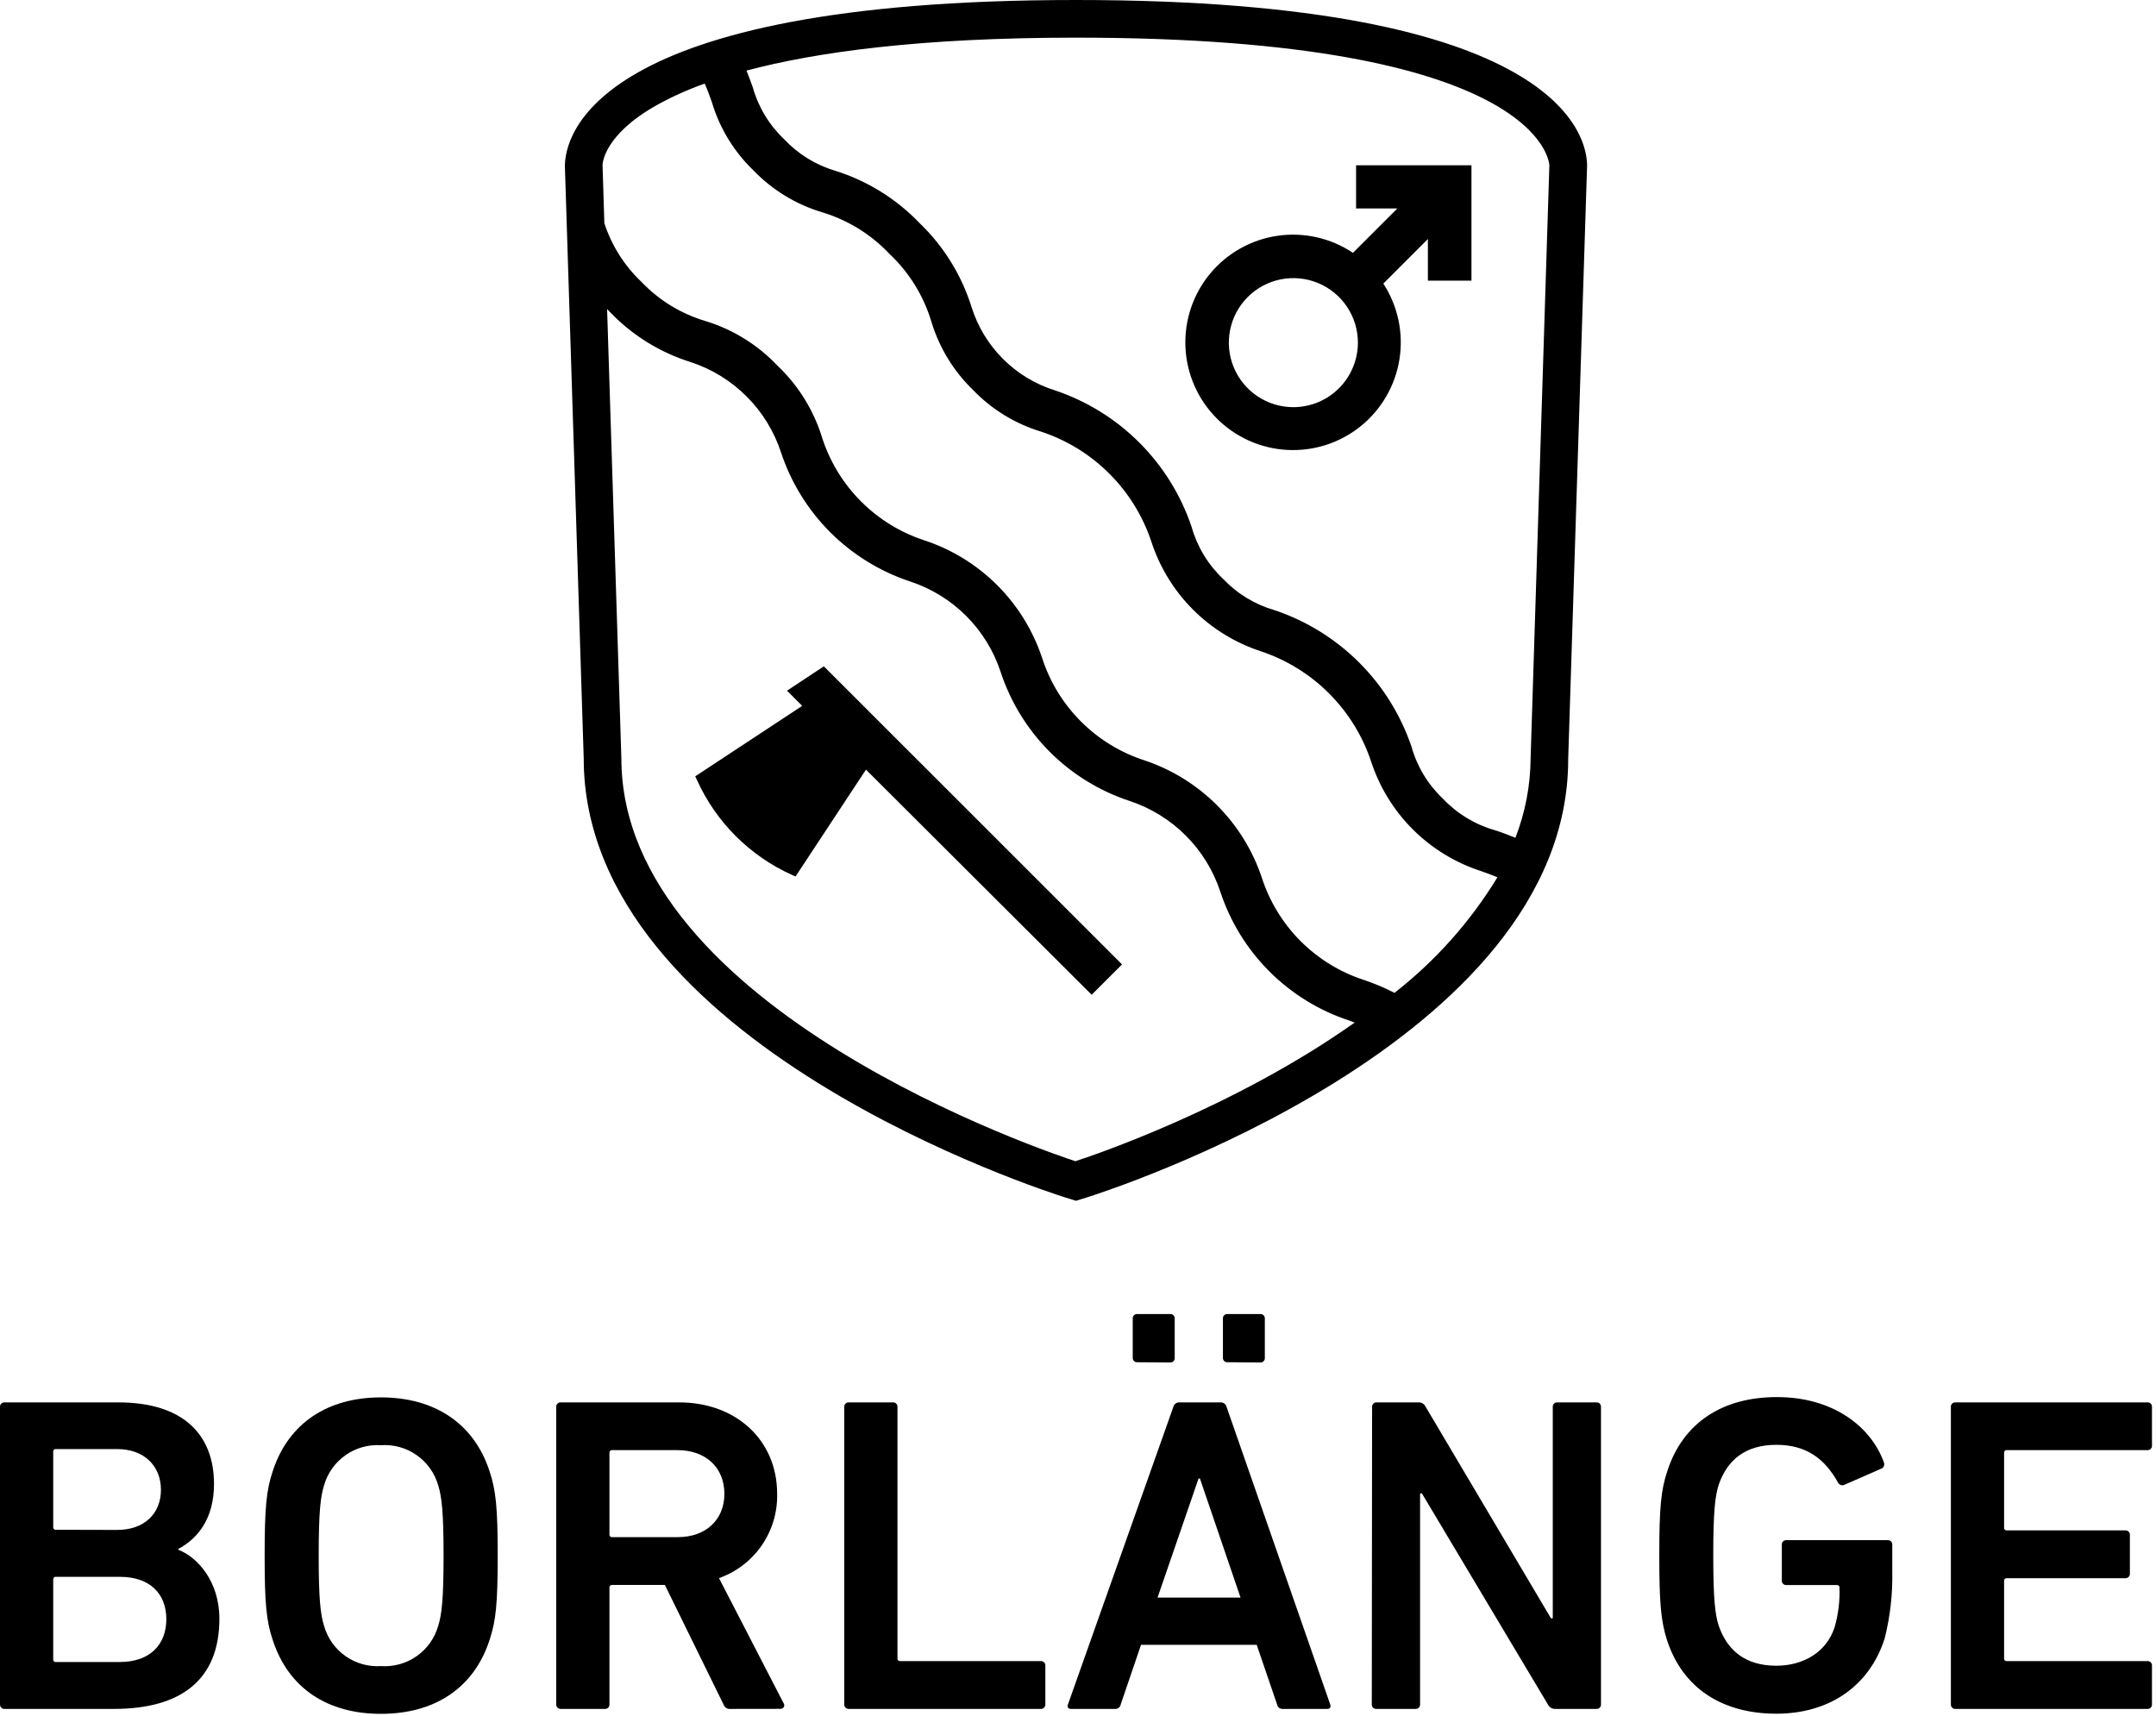
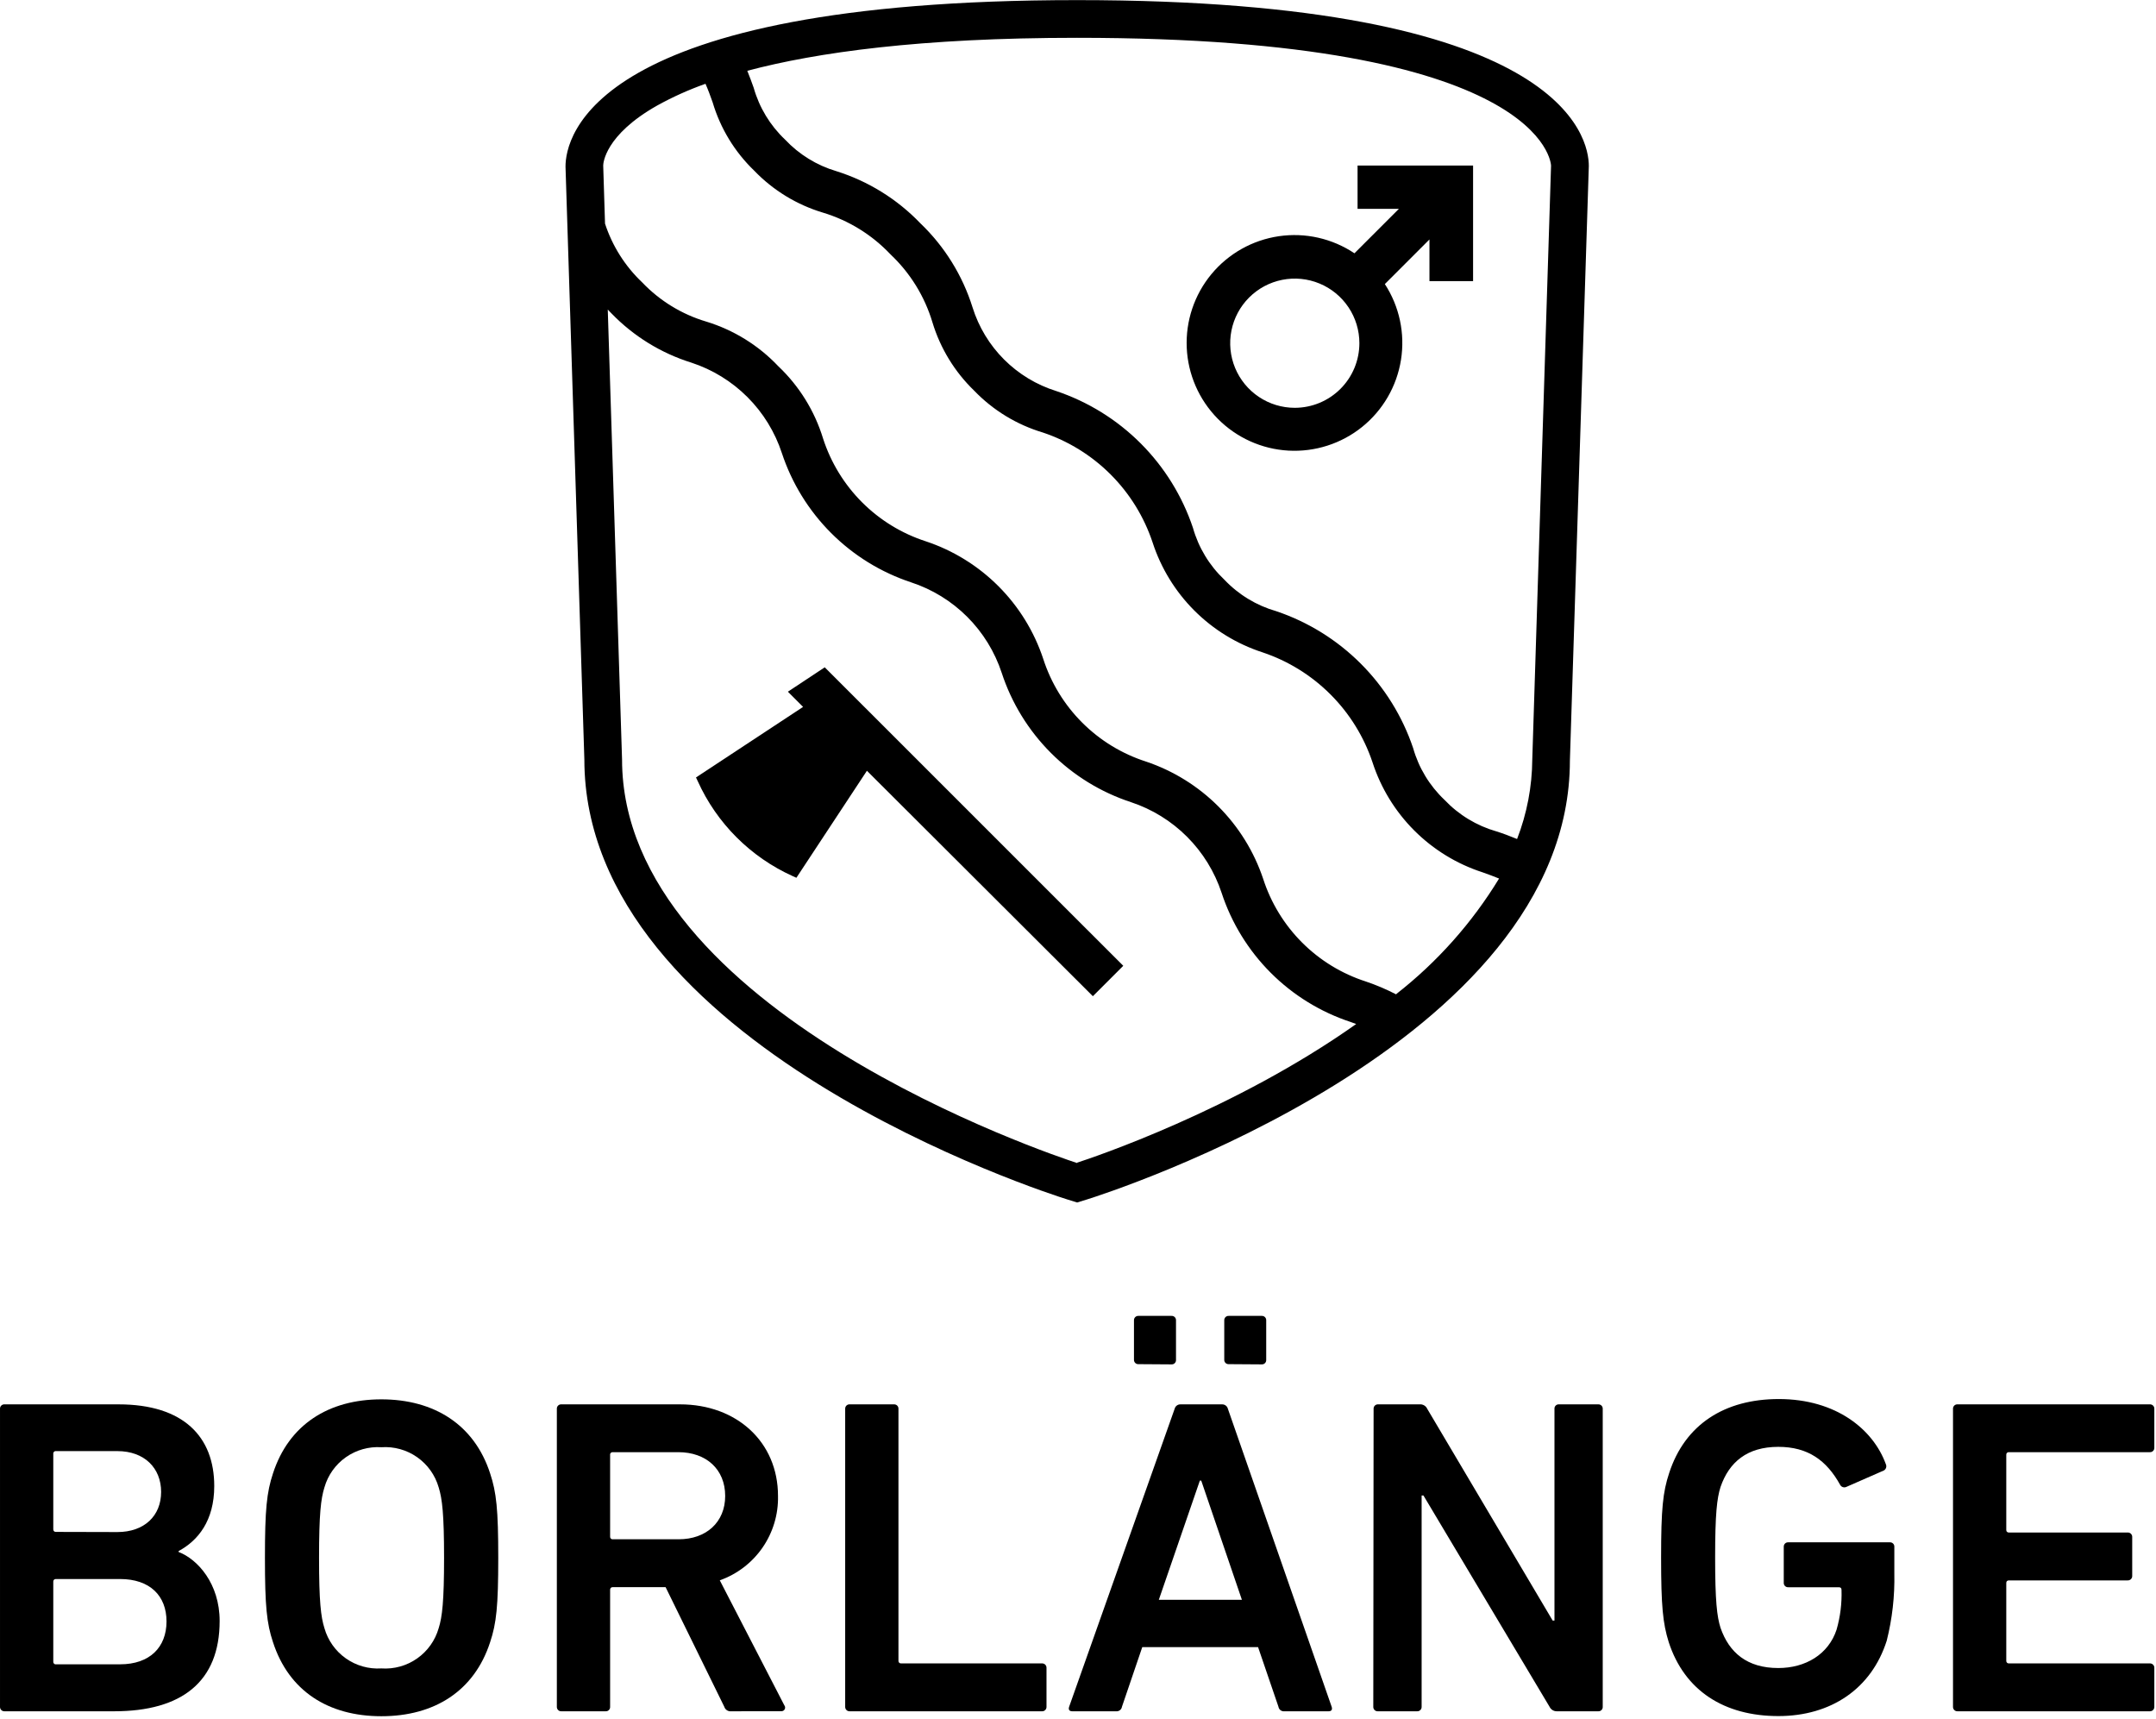
- <svg xmlns="http://www.w3.org/2000/svg" width="284" height="226" viewBox="0 0 284 226">
+ <svg xmlns="http://www.w3.org/2000/svg" width="852" height="679" viewBox="0 0 852 679" fill="none">
  <g id="logo" fill="currentColor">
-     <path d="M114.07 101.39L104.79 115.47L104.3 115.25C98.756 112.745 94.315 108.305 91.81 102.76L91.58 102.27L105.67 92.99L103.67 90.99L108.52 87.78L147.8 127.05L143.8 131.05L114.07 101.39Z" />
-     <path fill-rule="evenodd" clip-rule="evenodd" d="M188.089 31.49V36.97H193.829V21.77H178.63V27.46H184.069L178.219 33.31C175.297 31.355 171.754 30.554 168.275 31.063C164.796 31.572 161.63 33.354 159.39 36.064C157.151 38.774 155.997 42.219 156.153 45.732C156.308 49.244 157.762 52.574 160.233 55.075C162.703 57.577 166.014 59.072 169.525 59.271C173.035 59.47 176.494 58.359 179.232 56.153C181.969 53.948 183.791 50.804 184.343 47.332C184.895 43.86 184.138 40.306 182.219 37.36L188.089 31.49ZM177.437 40.418C178.371 41.816 178.87 43.459 178.87 45.14C178.867 47.394 177.97 49.554 176.377 51.148C174.784 52.741 172.623 53.637 170.37 53.64C168.688 53.64 167.045 53.142 165.647 52.208C164.249 51.273 163.16 49.946 162.517 48.393C161.873 46.84 161.705 45.131 162.033 43.482C162.361 41.833 163.17 40.318 164.359 39.13C165.548 37.941 167.062 37.131 168.711 36.803C170.36 36.475 172.069 36.644 173.622 37.287C175.175 37.93 176.503 39.02 177.437 40.418Z" />
-     <path fill-rule="evenodd" clip-rule="evenodd" d="M74.41 21.9C74.41 18.14 77.65 0 141.73 0C205.81 0 209.06 18.14 209.06 21.82L206.57 100.04C206.57 137.46 145.65 156.97 143.06 157.78L141.73 158.19L140.41 157.78C137.81 156.97 76.89 137.46 76.89 99.9L74.41 21.9ZM81.85 99.91C81.85 133 138.43 151.93 141.73 153V152.95C143.66 152.33 162.46 146.04 178.45 134.71L177.74 134.45C173.772 133.148 170.166 130.931 167.213 127.978C164.259 125.024 162.042 121.418 160.74 117.45C159.82 114.669 158.262 112.141 156.19 110.07C154.119 107.998 151.591 106.44 148.81 105.52C144.842 104.218 141.236 102.001 138.283 99.048C135.329 96.094 133.112 92.488 131.81 88.52C130.896 85.737 129.339 83.208 127.267 81.137C125.194 79.066 122.664 77.512 119.88 76.6C115.917 75.289 112.315 73.069 109.363 70.117C106.411 67.165 104.191 63.564 102.88 59.6C101.969 56.822 100.418 54.297 98.35 52.23C96.283 50.162 93.758 48.611 90.98 47.7C86.982 46.453 83.361 44.221 80.45 41.21C80.348 41.113 80.261 41.02 80.175 40.925C80.109 40.855 80.043 40.783 79.97 40.71L81.85 99.91ZM179.73 129.12C181.104 129.585 182.442 130.153 183.73 130.82L183.72 130.77C189.109 126.56 193.693 121.411 197.25 115.57C196.52 115.27 195.8 115.01 195.07 114.75C191.688 113.653 188.614 111.771 186.099 109.258C183.583 106.745 181.699 103.671 180.6 100.29C179.473 96.92 177.578 93.858 175.066 91.345C172.553 88.832 169.49 86.937 166.12 85.81C162.74 84.711 159.668 82.828 157.155 80.315C154.642 77.802 152.759 74.73 151.66 71.35C150.539 67.979 148.647 64.916 146.136 62.405C143.624 59.893 140.561 58.001 137.19 56.88C133.768 55.854 130.668 53.963 128.19 51.39C125.619 48.908 123.726 45.81 122.69 42.39C121.669 38.981 119.769 35.901 117.18 33.46C114.739 30.871 111.659 28.971 108.25 27.95C104.828 26.919 101.729 25.025 99.25 22.45C96.674 19.976 94.786 16.874 93.77 13.45C93.48 12.63 93.19 11.83 92.83 11.01C90.642 11.784 88.521 12.737 86.49 13.86C79.57 17.76 79.37 21.5 79.37 21.76L79.61 29.41C80.573 32.358 82.258 35.018 84.51 37.15C86.815 39.565 89.71 41.337 92.91 42.29C96.533 43.393 99.807 45.419 102.41 48.17C105.164 50.777 107.193 54.054 108.3 57.68C109.322 60.842 111.079 63.716 113.428 66.066C115.776 68.416 118.649 70.176 121.81 71.2C125.414 72.397 128.688 74.418 131.372 77.104C134.056 79.79 136.076 83.066 137.27 86.67C138.289 89.834 140.047 92.709 142.398 95.058C144.749 97.408 147.626 99.163 150.79 100.18C154.378 101.385 157.638 103.406 160.313 106.083C162.989 108.76 165.007 112.021 166.21 115.61C167.229 118.774 168.987 121.649 171.338 123.998C173.689 126.348 176.566 128.103 179.73 129.12ZM199.62 110.37C200.917 107.027 201.595 103.476 201.62 99.89L204.09 21.78C204.09 21.61 203.37 4.96 141.72 4.96C121.17 4.96 107.46 6.87 98.33 9.3C98.65 10.09 98.92 10.83 99.17 11.53C99.906 14.134 101.333 16.491 103.3 18.35C105.137 20.305 107.459 21.737 110.03 22.5C114.239 23.818 118.047 26.177 121.1 29.36C124.288 32.41 126.652 36.219 127.97 40.43C128.779 43.016 130.202 45.367 132.118 47.283C134.033 49.198 136.384 50.621 138.97 51.43C143.158 52.834 146.963 55.19 150.086 58.314C153.21 61.437 155.566 65.242 156.97 69.43C157.706 72.034 159.133 74.391 161.1 76.25C162.967 78.221 165.329 79.654 167.94 80.4C172.124 81.812 175.925 84.171 179.047 87.293C182.17 90.415 184.529 94.216 185.94 98.4C186.676 101.004 188.103 103.361 190.07 105.22C191.937 107.191 194.299 108.625 196.91 109.37C197.75 109.63 198.62 109.96 199.62 110.37Z" />
-     <path fill-rule="evenodd" clip-rule="evenodd" d="M154.84 184.908C154.7 185.016 154.601 185.168 154.56 185.34L140.68 224.53C140.56 224.89 140.68 225.13 141.1 225.13H146.86C147.041 225.147 147.221 225.095 147.364 224.983C147.508 224.872 147.603 224.709 147.63 224.53L150.3 216.69H165.54L168.22 224.53C168.247 224.709 168.342 224.872 168.485 224.983C168.629 225.095 168.809 225.147 168.99 225.13H174.81C175.22 225.13 175.34 224.89 175.22 224.53L161.57 185.34C161.528 185.166 161.428 185.013 161.286 184.905C161.143 184.798 160.968 184.743 160.79 184.75H155.33C155.153 184.745 154.98 184.801 154.84 184.908ZM158.06 194.78L163.41 210.46H152.48L157.88 194.78H158.06Z" />
-     <path d="M149.576 179.427C149.651 179.455 149.73 179.466 149.81 179.46L154.14 179.49C154.219 179.496 154.299 179.484 154.374 179.457C154.449 179.43 154.517 179.387 154.573 179.331C154.598 179.307 154.62 179.28 154.64 179.252C154.656 179.229 154.671 179.204 154.683 179.178C154.691 179.164 154.697 179.148 154.703 179.133C154.732 179.059 154.744 178.979 154.74 178.9V173.7C154.744 173.62 154.732 173.541 154.703 173.467C154.674 173.392 154.63 173.325 154.573 173.269C154.517 173.213 154.449 173.17 154.374 173.143C154.299 173.115 154.219 173.104 154.14 173.11H149.81C149.73 173.104 149.651 173.115 149.576 173.143C149.501 173.17 149.433 173.213 149.376 173.269C149.363 173.282 149.351 173.295 149.339 173.309L149.33 173.321C149.325 173.327 149.321 173.333 149.316 173.339C149.3 173.361 149.285 173.385 149.273 173.409C149.268 173.417 149.265 173.425 149.261 173.433C149.256 173.444 149.251 173.455 149.247 173.467C149.218 173.541 149.205 173.62 149.21 173.7V178.87C149.205 178.949 149.218 179.029 149.247 179.103C149.275 179.178 149.32 179.245 149.376 179.301C149.396 179.32 149.416 179.337 149.438 179.353C149.456 179.366 149.475 179.379 149.495 179.39C149.521 179.404 149.548 179.417 149.576 179.427Z" />
-     <path d="M161.456 179.427C161.531 179.455 161.61 179.466 161.69 179.46L166.02 179.49C166.098 179.494 166.177 179.482 166.251 179.454C166.324 179.426 166.391 179.382 166.447 179.327C166.502 179.271 166.546 179.204 166.574 179.131C166.602 179.057 166.614 178.979 166.61 178.9V173.7C166.614 173.621 166.602 173.543 166.574 173.469C166.565 173.446 166.554 173.423 166.542 173.401C166.517 173.354 166.485 173.311 166.447 173.273C166.391 173.217 166.324 173.174 166.251 173.146C166.22 173.134 166.189 173.126 166.158 173.119C166.113 173.111 166.066 173.107 166.02 173.11H161.69C161.658 173.108 161.627 173.108 161.595 173.111C161.574 173.113 161.553 173.116 161.532 173.121C161.506 173.126 161.481 173.134 161.456 173.143C161.381 173.17 161.313 173.213 161.256 173.269C161.2 173.325 161.155 173.392 161.127 173.467C161.098 173.541 161.085 173.62 161.09 173.7V178.87C161.089 178.877 161.089 178.885 161.089 178.893L161.089 178.907L161.089 178.922C161.091 178.961 161.096 179 161.106 179.037C161.108 179.047 161.111 179.057 161.114 179.067C161.118 179.079 161.122 179.091 161.127 179.103C161.155 179.178 161.2 179.245 161.256 179.301C161.278 179.322 161.302 179.342 161.327 179.36C161.345 179.372 161.364 179.384 161.384 179.395C161.407 179.407 161.431 179.418 161.456 179.427Z" />
-     <path fill-rule="evenodd" clip-rule="evenodd" d="M35.92 216.04C35.09 213.55 34.86 211.29 34.86 204.94C34.86 198.59 35.09 196.33 35.92 193.83C38 187.42 43.23 184.09 50.18 184.09C57.13 184.09 62.41 187.42 64.49 193.83C65.32 196.33 65.56 198.58 65.56 204.94C65.56 211.3 65.32 213.55 64.49 216.04C62.41 222.45 57.18 225.78 50.18 225.78C43.18 225.78 38 222.45 35.92 216.04ZM57.72 214.2C58.19 212.72 58.43 210.64 58.43 204.94C58.43 199.24 58.19 197.16 57.72 195.67C57.258 194.06 56.256 192.657 54.884 191.696C53.512 190.735 51.852 190.274 50.18 190.39C48.517 190.282 46.866 190.748 45.504 191.708C44.141 192.669 43.148 194.067 42.69 195.67C42.22 197.16 41.98 199.18 41.98 204.94C41.98 210.7 42.22 212.72 42.69 214.2C43.146 215.805 44.138 217.205 45.501 218.168C46.864 219.13 48.515 219.597 50.18 219.49C51.853 219.605 53.514 219.142 54.887 218.179C56.259 217.216 57.259 215.812 57.72 214.2Z" />
-     <path fill-rule="evenodd" clip-rule="evenodd" d="M-8.59143e-05 185.34C-0.004 185.269 0.005 185.199 0.028 185.131L0.032 185.12L0.037 185.107C0.065 185.032 0.11 184.965 0.166 184.909C0.223 184.853 0.291 184.81 0.366 184.783C0.441 184.755 0.52 184.744 0.6 184.75H15.6C24.15 184.75 28.19 189.02 28.19 195.5C28.19 200.07 26.05 202.68 23.5 204.05V204.17C25.99 205.12 28.9 208.32 28.9 213.25C28.9 221.25 23.9 225.13 15.01 225.13H0.6C0.52 225.134 0.44 225.122 0.365 225.093C0.291 225.065 0.223 225.021 0.166 224.964C0.109 224.907 0.065 224.839 0.037 224.765C0.008 224.69 -0.004 224.61 -8.59143e-05 224.53V185.34ZM15.44 201.55C19 201.55 21.2 199.41 21.2 196.27C21.2 193.13 19 190.9 15.44 190.9H7.37C7.362 190.899 7.355 190.898 7.347 190.898C7.339 190.897 7.332 190.897 7.324 190.897C7.305 190.897 7.286 190.899 7.267 190.903L7.26 190.904L7.252 190.906C7.243 190.908 7.234 190.911 7.225 190.914C7.178 190.93 7.136 190.956 7.101 190.991C7.066 191.026 7.04 191.068 7.024 191.115C7.008 191.161 7.003 191.211 7.01 191.26V201.18C7.005 201.228 7.011 201.277 7.027 201.322C7.044 201.367 7.071 201.409 7.105 201.442C7.14 201.476 7.182 201.501 7.227 201.516C7.249 201.524 7.271 201.528 7.294 201.531C7.319 201.534 7.345 201.533 7.37 201.53L15.44 201.55ZM7.37 218.95H15.8C19.72 218.95 21.91 216.69 21.91 213.31C21.91 209.93 19.72 207.73 15.8 207.73H7.37C7.322 207.724 7.273 207.728 7.227 207.744C7.222 207.745 7.217 207.747 7.212 207.749L7.198 207.755C7.164 207.77 7.132 207.792 7.105 207.818C7.071 207.852 7.044 207.893 7.027 207.938C7.011 207.983 7.005 208.032 7.01 208.08V218.59C7.007 218.613 7.006 218.637 7.008 218.66C7.01 218.686 7.016 218.711 7.024 218.735C7.04 218.782 7.066 218.824 7.101 218.859C7.136 218.894 7.178 218.92 7.225 218.936C7.239 218.941 7.253 218.945 7.268 218.947C7.282 218.95 7.296 218.952 7.31 218.952C7.32 218.953 7.33 218.953 7.34 218.953L7.353 218.952C7.359 218.951 7.364 218.951 7.37 218.95Z" />
-     <path fill-rule="evenodd" clip-rule="evenodd" d="M95.639 224.988C95.801 225.098 95.996 225.148 96.19 225.13L102.79 225.12C102.884 225.127 102.977 225.107 103.059 225.061C103.141 225.016 103.208 224.948 103.252 224.865C103.257 224.854 103.262 224.844 103.267 224.833C103.273 224.82 103.278 224.806 103.282 224.792C103.29 224.769 103.296 224.746 103.3 224.721C103.307 224.68 103.309 224.637 103.305 224.595C103.3 224.549 103.289 224.505 103.272 224.463C103.255 224.419 103.231 224.377 103.2 224.34L94.71 207.9C96.993 207.092 98.963 205.584 100.338 203.591C101.714 201.598 102.425 199.221 102.37 196.8C102.37 189.68 96.91 184.75 89.48 184.75H73.87C73.791 184.744 73.711 184.755 73.636 184.783C73.562 184.81 73.494 184.853 73.437 184.909L73.424 184.922L73.411 184.936C73.407 184.941 73.402 184.946 73.398 184.952C73.39 184.961 73.382 184.971 73.375 184.981C73.362 185 73.349 185.02 73.338 185.04C73.332 185.052 73.325 185.065 73.32 185.077C73.315 185.087 73.311 185.097 73.307 185.107C73.278 185.181 73.266 185.26 73.27 185.34V224.53C73.266 224.61 73.279 224.69 73.307 224.765C73.336 224.839 73.38 224.907 73.436 224.964C73.493 225.021 73.561 225.065 73.636 225.093C73.695 225.116 73.757 225.128 73.82 225.131C73.829 225.131 73.838 225.131 73.847 225.131L73.86 225.13L73.87 225.13H79.69C79.77 225.135 79.85 225.122 79.924 225.093C79.998 225.065 80.065 225.02 80.121 224.964C80.177 224.907 80.22 224.839 80.248 224.764C80.275 224.689 80.286 224.609 80.28 224.53V209.15C80.278 209.129 80.278 209.107 80.28 209.086C80.281 209.076 80.283 209.067 80.284 209.058L80.287 209.046L80.289 209.038L80.292 209.027C80.294 209.021 80.296 209.014 80.298 209.008C80.314 208.963 80.341 208.922 80.376 208.888C80.388 208.876 80.401 208.865 80.415 208.856C80.44 208.838 80.468 208.823 80.498 208.814C80.544 208.798 80.593 208.794 80.64 208.8H87.581L95.3 224.53C95.357 224.717 95.477 224.879 95.639 224.988ZM89.25 191.04C92.93 191.04 95.42 193.3 95.42 196.8C95.42 200.25 92.93 202.5 89.3 202.5H80.64C80.611 202.504 80.581 202.504 80.552 202.499C80.545 202.498 80.538 202.497 80.531 202.495C80.52 202.493 80.509 202.49 80.498 202.486C80.47 202.477 80.443 202.464 80.418 202.447C80.403 202.437 80.389 202.425 80.376 202.412C80.372 202.408 80.368 202.404 80.364 202.401C80.361 202.397 80.357 202.393 80.354 202.389L80.349 202.383L80.345 202.378C80.341 202.372 80.336 202.366 80.332 202.359C80.326 202.35 80.32 202.34 80.315 202.33C80.312 202.325 80.309 202.32 80.307 202.315C80.304 202.307 80.301 202.3 80.298 202.292C80.281 202.247 80.275 202.198 80.28 202.15V191.4C80.274 191.351 80.279 191.302 80.294 191.255C80.31 191.208 80.336 191.166 80.371 191.131C80.406 191.096 80.448 191.07 80.495 191.054C80.522 191.045 80.551 191.039 80.579 191.038C80.6 191.036 80.62 191.037 80.64 191.04H89.25Z" />
-     <path d="M111.21 185.34C111.205 185.26 111.218 185.181 111.247 185.107C111.275 185.032 111.32 184.965 111.376 184.909C111.433 184.853 111.501 184.81 111.576 184.783L111.587 184.779L111.597 184.776L111.61 184.772C111.635 184.764 111.661 184.758 111.687 184.755C111.701 184.752 111.715 184.751 111.73 184.75C111.756 184.748 111.783 184.748 111.81 184.75H117.63C117.709 184.746 117.787 184.758 117.861 184.786C117.934 184.814 118.001 184.858 118.057 184.913C118.112 184.969 118.156 185.036 118.184 185.109C118.199 185.149 118.21 185.19 118.215 185.233C118.22 185.268 118.222 185.304 118.22 185.34V218.48C118.215 218.528 118.221 218.577 118.237 218.622C118.243 218.637 118.249 218.651 118.257 218.665C118.272 218.693 118.292 218.719 118.315 218.742C118.35 218.776 118.392 218.801 118.437 218.816C118.483 218.832 118.532 218.836 118.58 218.83H137.1C137.18 218.826 137.26 218.838 137.335 218.867C137.364 218.878 137.393 218.892 137.42 218.908C137.461 218.932 137.5 218.962 137.534 218.996C137.59 219.053 137.634 219.121 137.663 219.195C137.692 219.27 137.704 219.35 137.7 219.43V224.53C137.703 224.581 137.698 224.633 137.688 224.683C137.681 224.71 137.673 224.738 137.663 224.765C137.634 224.839 137.59 224.907 137.534 224.964C137.477 225.021 137.409 225.065 137.335 225.093C137.296 225.108 137.256 225.119 137.215 225.125C137.177 225.13 137.138 225.132 137.1 225.13H111.81C111.73 225.134 111.65 225.122 111.575 225.093C111.5 225.065 111.433 225.021 111.376 224.964C111.319 224.907 111.275 224.839 111.247 224.765C111.242 224.752 111.238 224.74 111.234 224.727C111.231 224.719 111.229 224.711 111.227 224.703C111.225 224.696 111.224 224.689 111.222 224.682L111.22 224.672C111.211 224.625 111.207 224.578 111.21 224.53V185.34Z" />
-     <path d="M180.74 185.34C180.736 185.26 180.748 185.181 180.777 185.106C180.806 185.032 180.85 184.965 180.907 184.909C180.963 184.853 181.031 184.81 181.106 184.783C181.114 184.78 181.122 184.777 181.13 184.774C181.138 184.772 181.146 184.77 181.155 184.767C181.171 184.763 181.187 184.759 181.204 184.757C181.248 184.749 181.294 184.746 181.34 184.75H186.8C187.007 184.732 187.215 184.779 187.394 184.885C187.574 184.991 187.716 185.15 187.8 185.34L204.3 213.19H204.54V185.34C204.539 185.325 204.538 185.309 204.539 185.294L204.539 185.277C204.539 185.262 204.541 185.247 204.542 185.232C204.548 185.189 204.558 185.147 204.573 185.107C204.6 185.033 204.644 184.965 204.7 184.909C204.71 184.899 204.72 184.889 204.731 184.88C204.737 184.876 204.742 184.871 204.747 184.867C204.792 184.831 204.843 184.803 204.897 184.783C204.947 184.764 204.999 184.753 205.052 184.749C205.06 184.749 205.067 184.749 205.074 184.748C205.081 184.748 205.087 184.748 205.094 184.748C205.106 184.748 205.118 184.749 205.13 184.75H210.3C210.379 184.745 210.457 184.758 210.531 184.786C210.604 184.814 210.671 184.857 210.727 184.913C210.783 184.969 210.826 185.035 210.854 185.109C210.865 185.138 210.874 185.168 210.88 185.198C210.889 185.244 210.893 185.292 210.89 185.34V224.53C210.896 224.609 210.885 224.689 210.857 224.764C210.83 224.839 210.787 224.907 210.731 224.963C210.675 225.02 210.608 225.064 210.533 225.093C210.459 225.122 210.38 225.134 210.3 225.13H204.89C204.683 225.14 204.477 225.088 204.299 224.981C204.121 224.875 203.979 224.717 203.89 224.53L187.3 196.74H187.06V224.53C187.062 224.563 187.061 224.596 187.057 224.629C187.051 224.675 187.04 224.721 187.023 224.764C186.995 224.839 186.951 224.907 186.894 224.964C186.837 225.02 186.769 225.064 186.695 225.093C186.671 225.102 186.647 225.109 186.622 225.115C186.612 225.118 186.603 225.12 186.593 225.121C186.583 225.123 186.574 225.125 186.564 225.126C186.53 225.13 186.495 225.132 186.46 225.13H181.3C181.275 225.131 181.25 225.131 181.225 225.129C181.215 225.128 181.206 225.127 181.197 225.126C181.152 225.12 181.108 225.109 181.065 225.093C181.024 225.077 180.985 225.057 180.948 225.032C180.919 225.012 180.891 224.989 180.866 224.964C180.81 224.907 180.766 224.839 180.737 224.764C180.719 224.717 180.707 224.667 180.702 224.617C180.701 224.604 180.7 224.591 180.7 224.578C180.699 224.562 180.699 224.546 180.7 224.53L180.74 185.34Z" />
-     <path d="M219.63 193.79C218.8 196.29 218.57 198.54 218.57 204.9C218.57 211.29 218.8 213.55 219.57 216.02C221.65 222.43 226.88 225.76 234 225.76C240.95 225.76 246.26 222.14 248.26 215.84C248.987 212.951 249.323 209.978 249.26 207V203.49C249.265 203.41 249.252 203.331 249.224 203.256C249.205 203.209 249.181 203.165 249.151 203.124C249.133 203.101 249.114 203.079 249.094 203.059C249.037 203.003 248.969 202.96 248.894 202.933C248.839 202.912 248.782 202.901 248.723 202.899C248.702 202.898 248.681 202.898 248.66 202.9H235.3C235.224 202.896 235.148 202.907 235.077 202.933C235.005 202.96 234.94 203 234.885 203.053C234.83 203.105 234.786 203.168 234.756 203.238C234.726 203.308 234.71 203.384 234.71 203.46V208.21C234.707 208.26 234.71 208.31 234.719 208.359C234.725 208.388 234.733 208.416 234.743 208.444C234.771 208.518 234.814 208.587 234.87 208.643C234.925 208.7 234.993 208.744 235.067 208.773C235.076 208.777 235.085 208.78 235.094 208.783L235.102 208.785C235.119 208.79 235.135 208.795 235.152 208.798C235.201 208.809 235.251 208.813 235.3 208.81H241.95C242.19 208.81 242.31 208.92 242.31 209.16C242.368 210.926 242.149 212.691 241.66 214.39C240.59 217.65 237.56 219.44 233.99 219.44C229.9 219.44 227.52 217.42 226.39 214.15C225.92 212.67 225.68 210.65 225.68 204.89C225.68 199.13 225.92 197.11 226.39 195.62C227.52 192.34 229.9 190.34 233.99 190.34C237.91 190.34 240.35 192.13 242.13 195.34C242.203 195.472 242.32 195.575 242.461 195.628C242.603 195.681 242.759 195.682 242.9 195.63L247.9 193.44C248.035 193.355 248.134 193.223 248.178 193.07C248.222 192.917 248.209 192.754 248.14 192.61C246.48 188.05 241.61 184.05 234.06 184.05C226.94 184.05 221.71 187.38 219.63 193.79Z" />
-     <path d="M256.98 185.34C256.976 185.26 256.988 185.181 257.017 185.107C257.046 185.032 257.09 184.965 257.147 184.909C257.171 184.885 257.198 184.864 257.226 184.844C257.263 184.819 257.304 184.798 257.346 184.783C257.356 184.779 257.366 184.776 257.377 184.773L257.392 184.768C257.404 184.765 257.415 184.762 257.427 184.76L257.444 184.757C257.465 184.753 257.487 184.751 257.509 184.749C257.533 184.748 257.557 184.748 257.58 184.75H282.87C282.95 184.744 283.03 184.755 283.104 184.783C283.179 184.81 283.247 184.853 283.304 184.909C283.361 184.965 283.405 185.032 283.434 185.107C283.462 185.181 283.475 185.26 283.47 185.34V190.45C283.475 190.53 283.462 190.609 283.434 190.683C283.405 190.758 283.361 190.825 283.304 190.881C283.247 190.937 283.179 190.98 283.104 191.007C283.065 191.022 283.025 191.031 282.984 191.037C282.946 191.042 282.908 191.043 282.87 191.04H264.35C264.34 191.039 264.329 191.038 264.318 191.037C264.3 191.037 264.283 191.038 264.265 191.04C264.245 191.043 264.225 191.047 264.205 191.054C264.159 191.07 264.116 191.096 264.081 191.131C264.072 191.14 264.063 191.15 264.055 191.161L264.049 191.168L264.042 191.178C264.026 191.202 264.014 191.228 264.004 191.255C263.989 191.302 263.984 191.351 263.99 191.4V201.26C263.985 201.308 263.991 201.357 264.008 201.402C264.024 201.447 264.051 201.489 264.086 201.522C264.12 201.556 264.162 201.581 264.208 201.596C264.239 201.607 264.271 201.612 264.303 201.613C264.308 201.613 264.314 201.613 264.319 201.613C264.33 201.612 264.34 201.611 264.35 201.61H279.96C280.04 201.606 280.12 201.618 280.195 201.647C280.27 201.675 280.338 201.72 280.394 201.776C280.451 201.833 280.495 201.901 280.524 201.975C280.536 202.007 280.545 202.04 280.551 202.074C280.556 202.098 280.559 202.122 280.56 202.146C280.562 202.167 280.562 202.189 280.56 202.21V207.31C280.562 207.341 280.561 207.372 280.558 207.402C280.553 207.451 280.541 207.499 280.524 207.545C280.495 207.619 280.451 207.687 280.394 207.744C280.338 207.801 280.27 207.845 280.195 207.873C280.12 207.902 280.04 207.914 279.96 207.91H264.35C264.11 207.91 263.99 208.02 263.99 208.26V218.48C263.985 218.528 263.991 218.577 264.008 218.622C264.024 218.667 264.051 218.708 264.086 218.742C264.12 218.776 264.162 218.801 264.208 218.816C264.254 218.832 264.302 218.836 264.35 218.83H282.87L282.888 218.829L282.896 218.829C282.905 218.829 282.914 218.829 282.923 218.83C282.937 218.83 282.951 218.831 282.965 218.833C283.013 218.838 283.06 218.85 283.105 218.867C283.18 218.896 283.248 218.94 283.304 218.996C283.361 219.053 283.405 219.121 283.434 219.195C283.446 219.228 283.456 219.262 283.462 219.296C283.47 219.34 283.473 219.385 283.47 219.43V224.53C283.475 224.61 283.462 224.69 283.434 224.765C283.405 224.839 283.361 224.907 283.304 224.964C283.248 225.021 283.18 225.065 283.105 225.093C283.03 225.122 282.95 225.134 282.87 225.13H257.58C257.5 225.134 257.421 225.122 257.346 225.093C257.326 225.086 257.307 225.077 257.289 225.068C257.27 225.058 257.252 225.048 257.235 225.036C257.227 225.031 257.218 225.025 257.21 225.019C257.188 225.002 257.166 224.984 257.146 224.964C257.09 224.907 257.046 224.839 257.017 224.765C257.004 224.731 256.995 224.696 256.988 224.661C256.981 224.618 256.978 224.574 256.98 224.53V185.34Z" />
+     <path d="M0.003 556.665C-0.011 556.426 0.027 556.187 0.113 555.964C0.199 555.741 0.332 555.539 0.503 555.371C0.673 555.204 0.878 555.074 1.102 554.992C1.327 554.909 1.566 554.876 1.805 554.893H46.853C72.531 554.893 84.665 567.717 84.665 587.178C84.665 600.903 78.238 608.742 70.579 612.856V613.216C78.057 616.07 86.797 625.68 86.797 640.486C86.797 664.512 71.781 676.165 45.082 676.165H1.805C1.565 676.178 1.324 676.14 1.1 676.054C0.875 675.968 0.672 675.836 0.502 675.666C0.332 675.496 0.199 675.292 0.113 675.068C0.027 674.843 -0.01 674.603 0.003 674.363V556.665ZM46.373 605.348C57.065 605.348 63.672 598.921 63.672 589.491C63.672 580.06 57.065 573.363 46.373 573.363H22.137C21.99 573.343 21.841 573.358 21.701 573.405C21.56 573.452 21.433 573.531 21.328 573.636C21.224 573.741 21.145 573.868 21.097 574.008C21.05 574.148 21.036 574.298 21.055 574.444V604.237C21.041 604.381 21.059 604.527 21.108 604.663C21.158 604.8 21.238 604.923 21.342 605.024C21.446 605.125 21.571 605.201 21.709 605.247C21.847 605.293 21.993 605.307 22.137 605.288L46.373 605.348ZM22.137 657.605H47.454C59.227 657.605 65.804 650.817 65.804 640.666C65.804 630.515 59.227 623.908 47.454 623.908H22.137C21.993 623.889 21.847 623.903 21.709 623.949C21.571 623.994 21.446 624.071 21.342 624.172C21.238 624.273 21.158 624.396 21.108 624.533C21.059 624.669 21.041 624.815 21.055 624.959V656.524C21.036 656.67 21.05 656.819 21.097 656.96C21.145 657.1 21.224 657.227 21.328 657.332C21.433 657.437 21.56 657.516 21.701 657.563C21.841 657.61 21.99 657.625 22.137 657.605Z" />
+     <path d="M107.881 648.866C105.388 641.388 104.698 634.601 104.698 615.53C104.698 596.459 105.388 589.672 107.881 582.164C114.128 562.913 129.835 552.912 150.708 552.912C171.58 552.912 187.438 562.913 193.684 582.164C196.177 589.672 196.898 596.429 196.898 615.53C196.898 634.631 196.177 641.388 193.684 648.866C187.438 668.117 171.73 678.118 150.708 678.118C129.685 678.118 114.128 668.117 107.881 648.866ZM173.352 643.34C174.764 638.895 175.485 632.648 175.485 615.53C175.485 598.411 174.764 592.165 173.352 587.69C171.962 582.854 168.955 578.642 164.834 575.756C160.713 572.87 155.727 571.485 150.708 571.832C145.711 571.51 140.755 572.907 136.662 575.792C132.57 578.677 129.588 582.875 128.213 587.69C126.802 592.165 126.081 598.231 126.081 615.53C126.081 632.829 126.802 638.895 128.213 643.34C129.583 648.16 132.562 652.366 136.655 655.256C140.748 658.147 145.707 659.548 150.708 659.227C155.731 659.573 160.72 658.183 164.842 655.292C168.964 652.4 171.968 648.181 173.352 643.34Z" />
+     <path d="M288.888 676.165C288.303 676.218 287.718 676.067 287.231 675.739C286.744 675.411 286.385 674.925 286.215 674.363L263.03 627.122H242.187C242.043 627.103 241.897 627.117 241.759 627.162C241.622 627.208 241.496 627.284 241.392 627.385C241.288 627.486 241.208 627.61 241.159 627.746C241.109 627.883 241.091 628.028 241.106 628.173V674.363C241.123 674.601 241.09 674.841 241.007 675.065C240.925 675.29 240.796 675.494 240.628 675.665C240.46 675.835 240.258 675.968 240.035 676.054C239.812 676.141 239.573 676.178 239.334 676.165H221.855C221.615 676.178 221.375 676.14 221.15 676.054C220.926 675.968 220.722 675.836 220.552 675.666C220.382 675.496 220.25 675.292 220.164 675.068C220.078 674.843 220.04 674.603 220.053 674.363V556.665C220.04 556.426 220.077 556.187 220.164 555.964C220.25 555.741 220.383 555.539 220.553 555.371C220.724 555.204 220.928 555.074 221.153 554.992C221.377 554.909 221.617 554.876 221.855 554.893H268.736C291.05 554.893 307.448 569.699 307.448 591.082C307.612 598.354 305.476 605.491 301.345 611.477C297.214 617.463 291.299 621.992 284.443 624.419L309.941 673.792C310.117 674.011 310.226 674.277 310.253 674.557C310.281 674.837 310.226 675.119 310.095 675.368C309.964 675.617 309.763 675.822 309.517 675.959C309.271 676.095 308.99 676.156 308.709 676.135L288.888 676.165ZM286.575 591.082C286.575 580.571 279.097 573.784 268.045 573.784H242.187C242.041 573.764 241.891 573.778 241.751 573.825C241.611 573.873 241.483 573.952 241.379 574.056C241.274 574.161 241.195 574.288 241.148 574.429C241.1 574.569 241.086 574.718 241.106 574.865V607.15C241.091 607.294 241.109 607.44 241.159 607.576C241.208 607.713 241.288 607.836 241.392 607.937C241.496 608.038 241.622 608.115 241.759 608.16C241.897 608.206 242.043 608.22 242.187 608.201H268.195C279.097 608.201 286.575 601.444 286.575 591.082Z" />
+     <path d="M333.995 556.665C333.982 556.426 334.019 556.187 334.106 555.964C334.192 555.741 334.325 555.539 334.495 555.371C334.666 555.204 334.87 555.074 335.095 554.992C335.319 554.909 335.559 554.876 335.797 554.893H353.276C353.512 554.88 353.748 554.917 353.969 555.001C354.19 555.086 354.391 555.216 354.558 555.383C354.725 555.55 354.855 555.751 354.94 555.972C355.024 556.193 355.061 556.429 355.048 556.665V656.193C355.033 656.337 355.051 656.483 355.101 656.62C355.15 656.756 355.23 656.879 355.334 656.98C355.438 657.082 355.564 657.158 355.701 657.204C355.839 657.249 355.985 657.263 356.129 657.244H411.75C411.99 657.231 412.23 657.269 412.454 657.355C412.679 657.441 412.883 657.573 413.053 657.743C413.223 657.913 413.355 658.117 413.441 658.342C413.527 658.566 413.565 658.806 413.552 659.046V674.363C413.565 674.603 413.527 674.843 413.441 675.068C413.355 675.292 413.223 675.496 413.053 675.666C412.883 675.836 412.679 675.968 412.454 676.054C412.23 676.14 411.99 676.178 411.75 676.165H335.797C335.557 676.178 335.317 676.14 335.092 676.054C334.868 675.968 334.664 675.836 334.494 675.666C334.324 675.496 334.192 675.292 334.106 675.068C334.02 674.843 333.982 674.603 333.995 674.363V556.665Z" />
+     <path d="M464.186 556.666C464.31 556.15 464.608 555.693 465.029 555.37C465.45 555.048 465.969 554.88 466.499 554.894H482.897C483.432 554.873 483.958 555.037 484.386 555.36C484.813 555.684 485.115 556.145 485.239 556.666L526.234 674.364C526.594 675.445 526.234 676.166 525.003 676.166H507.524C506.981 676.218 506.439 676.06 506.009 675.725C505.578 675.39 505.293 674.903 505.211 674.364L497.162 650.818H451.393L443.374 674.364C443.292 674.903 443.007 675.39 442.576 675.725C442.146 676.06 441.604 676.218 441.061 676.166H423.763C422.501 676.166 422.141 675.445 422.501 674.364L464.186 556.666ZM449.921 539.007C449.682 539.024 449.443 538.991 449.218 538.908C448.994 538.826 448.79 538.696 448.619 538.529C448.448 538.361 448.316 538.159 448.229 537.936C448.143 537.713 448.106 537.474 448.119 537.235V521.708C448.106 521.469 448.143 521.23 448.229 521.007C448.316 520.784 448.448 520.582 448.619 520.414C448.79 520.247 448.994 520.117 449.218 520.035C449.443 519.952 449.682 519.919 449.921 519.936H462.925C463.164 519.919 463.403 519.952 463.628 520.035C463.852 520.117 464.057 520.247 464.227 520.414C464.398 520.582 464.53 520.784 464.617 521.007C464.703 521.23 464.741 521.469 464.727 521.708V537.325C464.741 537.564 464.703 537.803 464.617 538.026C464.53 538.249 464.398 538.451 464.227 538.619C464.057 538.787 463.852 538.916 463.628 538.998C463.403 539.081 463.164 539.114 462.925 539.097L449.921 539.007ZM490.765 632.108L474.698 585.017H474.157L457.94 632.108H490.765ZM485.6 539.007C485.361 539.024 485.122 538.991 484.897 538.908C484.673 538.826 484.468 538.696 484.298 538.529C484.127 538.361 483.994 538.159 483.908 537.936C483.822 537.713 483.784 537.474 483.798 537.235V521.708C483.784 521.469 483.822 521.23 483.908 521.007C483.994 520.784 484.127 520.582 484.298 520.414C484.468 520.247 484.673 520.117 484.897 520.035C485.122 519.952 485.361 519.919 485.6 519.936H498.604C498.84 519.923 499.076 519.96 499.297 520.045C499.518 520.129 499.719 520.259 499.886 520.426C500.053 520.593 500.183 520.794 500.267 521.015C500.352 521.236 500.389 521.472 500.376 521.708V537.325C500.389 537.561 500.352 537.797 500.267 538.018C500.183 538.239 500.053 538.44 499.886 538.607C499.719 538.774 499.518 538.904 499.297 538.989C499.076 539.073 498.84 539.11 498.604 539.097L485.6 539.007Z" />
+     <path d="M542.813 556.666C542.799 556.427 542.837 556.188 542.923 555.965C543.009 555.742 543.142 555.54 543.313 555.372C543.483 555.204 543.687 555.075 543.912 554.993C544.136 554.91 544.376 554.877 544.615 554.894H561.012C561.635 554.84 562.259 554.982 562.797 555.299C563.336 555.617 563.762 556.095 564.016 556.666L613.569 640.307H614.29V556.666C614.272 556.429 614.306 556.19 614.388 555.967C614.471 555.744 614.601 555.541 614.769 555.373C614.938 555.205 615.14 555.075 615.363 554.992C615.586 554.909 615.825 554.876 616.062 554.894H631.589C631.825 554.881 632.061 554.918 632.282 555.002C632.503 555.087 632.704 555.217 632.871 555.384C633.038 555.551 633.168 555.752 633.253 555.973C633.337 556.194 633.374 556.43 633.361 556.666V674.364C633.378 674.602 633.345 674.842 633.262 675.066C633.18 675.291 633.05 675.495 632.883 675.666C632.715 675.836 632.513 675.969 632.29 676.055C632.067 676.141 631.828 676.179 631.589 676.166H615.341C614.719 676.196 614.101 676.041 613.567 675.72C613.032 675.399 612.604 674.927 612.338 674.364L562.514 590.903H561.793V674.364C561.806 674.604 561.769 674.844 561.683 675.068C561.597 675.293 561.464 675.497 561.294 675.667C561.124 675.837 560.92 675.969 560.696 676.055C560.471 676.141 560.231 676.179 559.991 676.166H544.494C544.254 676.179 544.014 676.141 543.79 676.055C543.565 675.969 543.361 675.837 543.191 675.667C543.021 675.497 542.889 675.293 542.803 675.068C542.717 674.844 542.679 674.604 542.692 674.364L542.813 556.666Z" />
+     <path d="M656.427 615.41C656.427 596.309 657.117 589.552 659.61 582.043C665.857 562.793 681.564 552.792 702.947 552.792C725.622 552.792 740.248 564.805 745.233 578.5C745.439 578.931 745.48 579.424 745.347 579.883C745.214 580.343 744.917 580.737 744.512 580.992L729.496 587.569C729.07 587.726 728.602 587.723 728.178 587.564C727.754 587.404 727.401 587.097 727.183 586.698C721.838 577.058 714.51 571.682 702.737 571.682C690.454 571.682 683.306 577.689 679.912 587.539C678.501 592.014 677.78 598.081 677.78 615.38C677.78 632.678 678.501 638.745 679.912 643.19C683.306 653.011 690.454 659.077 702.737 659.077C713.459 659.077 722.558 653.701 725.772 643.911C727.239 638.809 727.897 633.509 727.724 628.204C727.724 627.483 727.364 627.152 726.643 627.152H706.671C706.432 627.166 706.194 627.128 705.97 627.042C705.747 626.956 705.545 626.823 705.377 626.652C705.21 626.482 705.08 626.278 704.998 626.053C704.915 625.829 704.882 625.589 704.899 625.35V611.085C704.899 610.856 704.945 610.63 705.035 610.42C705.125 610.21 705.258 610.02 705.423 609.863C705.589 609.705 705.785 609.583 706 609.504C706.215 609.425 706.443 609.391 706.671 609.403H746.795C747.033 609.386 747.273 609.419 747.497 609.502C747.722 609.584 747.926 609.714 748.097 609.881C748.267 610.049 748.4 610.251 748.486 610.474C748.573 610.697 748.61 610.936 748.597 611.175V621.717C748.786 630.661 747.776 639.59 745.593 648.265C739.587 667.186 723.64 678.058 702.767 678.058C681.384 678.058 665.677 668.057 659.43 648.806C657.117 641.388 656.427 634.601 656.427 615.41Z" />
+     <path d="M771.782 556.665C771.769 556.426 771.806 556.187 771.893 555.964C771.979 555.741 772.112 555.539 772.282 555.371C772.453 555.204 772.657 555.074 772.882 554.992C773.106 554.909 773.346 554.876 773.584 554.893H849.537C849.775 554.876 850.015 554.909 850.239 554.992C850.464 555.074 850.668 555.204 850.839 555.371C851.009 555.539 851.142 555.741 851.228 555.964C851.314 556.187 851.352 556.426 851.339 556.665V572.012C851.352 572.251 851.314 572.489 851.228 572.713C851.142 572.936 851.009 573.138 850.839 573.305C850.668 573.473 850.464 573.603 850.239 573.685C850.015 573.767 849.775 573.801 849.537 573.784H793.916C793.77 573.764 793.62 573.778 793.48 573.825C793.34 573.873 793.213 573.952 793.108 574.056C793.003 574.161 792.924 574.288 792.877 574.429C792.83 574.569 792.815 574.718 792.835 574.865V604.477C792.82 604.621 792.838 604.767 792.888 604.903C792.937 605.04 793.017 605.163 793.121 605.264C793.225 605.365 793.351 605.442 793.488 605.487C793.626 605.533 793.772 605.547 793.916 605.528H840.797C841.037 605.515 841.277 605.553 841.502 605.639C841.726 605.725 841.93 605.857 842.1 606.027C842.27 606.197 842.402 606.401 842.488 606.625C842.574 606.85 842.612 607.09 842.599 607.33V622.647C842.612 622.887 842.574 623.127 842.488 623.351C842.402 623.576 842.27 623.78 842.1 623.95C841.93 624.12 841.726 624.252 841.502 624.338C841.277 624.424 841.037 624.462 840.797 624.449H793.916C793.195 624.449 792.835 624.779 792.835 625.5V656.193C792.82 656.337 792.838 656.483 792.888 656.62C792.937 656.756 793.017 656.879 793.121 656.98C793.225 657.082 793.351 657.158 793.488 657.204C793.626 657.249 793.772 657.263 793.916 657.244H849.537C849.777 657.231 850.017 657.269 850.241 657.355C850.466 657.441 850.67 657.573 850.84 657.743C851.01 657.913 851.142 658.117 851.228 658.342C851.314 658.566 851.352 658.806 851.339 659.046V674.363C851.352 674.603 851.314 674.843 851.228 675.068C851.142 675.292 851.01 675.496 850.84 675.666C850.67 675.836 850.466 675.968 850.241 676.054C850.017 676.14 849.777 676.178 849.537 676.165H773.584C773.344 676.178 773.104 676.14 772.88 676.054C772.655 675.968 772.451 675.836 772.281 675.666C772.111 675.496 771.979 675.292 771.893 675.068C771.807 674.843 771.769 674.603 771.782 674.363V556.665Z" />
+     <path d="M425.656 0.042C233.207 0.042 223.476 54.521 223.476 65.813L230.924 300.068C230.924 412.87 413.883 471.464 421.691 473.897L425.656 475.128L429.65 473.897C437.428 471.464 620.387 412.87 620.387 300.488L627.865 65.573C627.865 54.521 618.105 0.042 425.656 0.042ZM425.656 459.541C415.745 456.327 245.82 399.476 245.82 300.098L240.174 122.305C240.685 122.815 241.075 123.296 241.616 123.806C250.358 132.85 261.232 139.552 273.24 143.298C281.584 146.033 289.166 150.693 295.375 156.902C301.584 163.11 306.244 170.693 308.979 179.036C312.915 190.94 319.582 201.758 328.448 210.623C337.313 219.488 348.131 226.156 360.034 230.092C368.395 232.831 375.995 237.499 382.219 243.718C388.443 249.937 393.117 257.532 395.863 265.891C399.774 277.808 406.432 288.639 415.302 297.508C424.171 306.377 435.001 313.036 446.919 316.946C455.271 319.71 462.862 324.389 469.083 330.611C475.304 336.832 479.984 344.422 482.748 352.775C486.658 364.693 493.317 375.523 502.186 384.392C511.055 393.261 521.886 399.92 533.803 403.83L535.935 404.611C487.913 438.638 431.452 457.529 425.656 459.391V459.541ZM551.793 392.929C547.923 390.926 543.907 389.219 539.78 387.823C530.276 384.77 521.636 379.497 514.576 372.442C507.515 365.386 502.236 356.75 499.175 347.249C495.562 336.472 489.5 326.678 481.465 318.638C473.43 310.597 463.64 304.529 452.865 300.909C443.362 297.855 434.722 292.583 427.661 285.527C420.6 278.472 415.321 269.836 412.261 260.335C408.674 249.51 402.609 239.672 394.548 231.606C386.487 223.54 376.653 217.468 365.831 213.874C356.338 210.799 347.71 205.514 340.656 198.456C333.603 191.397 328.325 182.765 325.257 173.27C321.932 162.379 315.837 152.538 307.567 144.709C299.75 136.447 289.918 130.362 279.036 127.05C269.427 124.188 260.731 118.867 253.809 111.613C247.044 105.211 241.986 97.221 239.093 88.368L238.372 65.393C238.372 64.612 238.973 53.38 259.755 41.667C265.856 38.294 272.224 35.431 278.796 33.108C279.877 35.571 280.748 37.973 281.619 40.436C284.67 50.719 290.342 60.034 298.077 67.465C305.521 75.198 314.829 80.886 325.106 83.983C335.344 87.049 344.593 92.757 351.926 100.531C359.7 107.863 365.407 117.113 368.474 127.35C371.583 137.622 377.269 146.927 384.991 154.38C392.434 162.108 401.744 167.786 412.021 170.868C422.144 174.235 431.342 179.916 438.886 187.459C446.43 195.003 452.111 204.202 455.478 214.325C458.778 224.476 464.433 233.702 471.981 241.249C479.528 248.797 488.754 254.452 498.905 257.752C509.027 261.137 518.224 266.827 525.77 274.374C533.317 281.921 539.007 291.117 542.392 301.239C545.693 311.394 551.352 320.624 558.905 328.172C566.459 335.72 575.692 341.372 585.85 344.666C588.042 345.447 590.204 346.228 592.397 347.129C581.714 364.67 567.948 380.135 551.763 392.778L551.793 392.929ZM605.521 300.038C605.445 310.807 603.41 321.472 599.514 331.512C596.511 330.281 593.898 329.29 591.376 328.509C583.535 326.27 576.44 321.965 570.833 316.045C564.927 310.462 560.641 303.384 558.43 295.563C554.19 282.998 547.106 271.582 537.729 262.205C528.352 252.828 516.936 245.744 504.371 241.504C496.531 239.265 489.436 234.961 483.829 229.041C477.922 223.457 473.636 216.38 471.425 208.558C467.209 195.981 460.132 184.553 450.752 175.173C441.372 165.793 429.944 158.717 417.367 154.5C409.601 152.071 402.54 147.797 396.786 142.044C391.033 136.291 386.759 129.229 384.331 121.464C380.372 108.817 373.274 97.379 363.698 88.218C354.529 78.659 343.093 71.573 330.452 67.615C322.73 65.323 315.756 61.022 310.24 55.152C304.334 49.568 300.048 42.491 297.837 34.67C297.086 32.567 296.275 30.345 295.314 27.972C322.734 20.674 363.909 14.938 425.626 14.938C610.777 14.938 612.939 64.942 612.939 65.453L605.521 300.038Z" />
+     <path d="M342.585 304.543L314.715 346.829L313.243 346.169C296.592 338.646 283.255 325.309 275.733 308.658L275.042 307.186L317.358 279.316L311.351 273.31L325.917 263.669L443.885 381.607L431.872 393.62L342.585 304.543Z" />
+     <path d="M564.888 111.071V94.613L547.259 112.242C553.021 121.09 555.293 131.762 553.635 142.19C551.977 152.618 546.507 162.059 538.285 168.684C530.063 175.308 519.674 178.645 509.132 178.047C498.591 177.448 488.646 172.958 481.227 165.445C473.807 157.933 469.44 147.933 468.973 137.385C468.506 126.837 471.971 116.49 478.697 108.351C485.423 100.212 494.932 94.859 505.379 93.331C515.827 91.803 526.47 94.208 535.246 100.079L552.815 82.51H536.477V65.422H582.126V111.071H564.888ZM537.198 135.608C537.198 130.559 535.701 125.623 532.895 121.425C530.09 117.227 526.104 113.955 521.439 112.023C516.774 110.091 511.642 109.586 506.69 110.571C501.738 111.556 497.189 113.987 493.619 117.557C490.049 121.127 487.618 125.676 486.633 130.628C485.648 135.579 486.153 140.712 488.085 145.377C490.018 150.041 493.29 154.028 497.488 156.833C501.686 159.638 506.621 161.136 511.67 161.136C518.438 161.128 524.926 158.435 529.712 153.65C534.498 148.864 537.19 142.376 537.198 135.608Z" />
  </g>
</svg>
